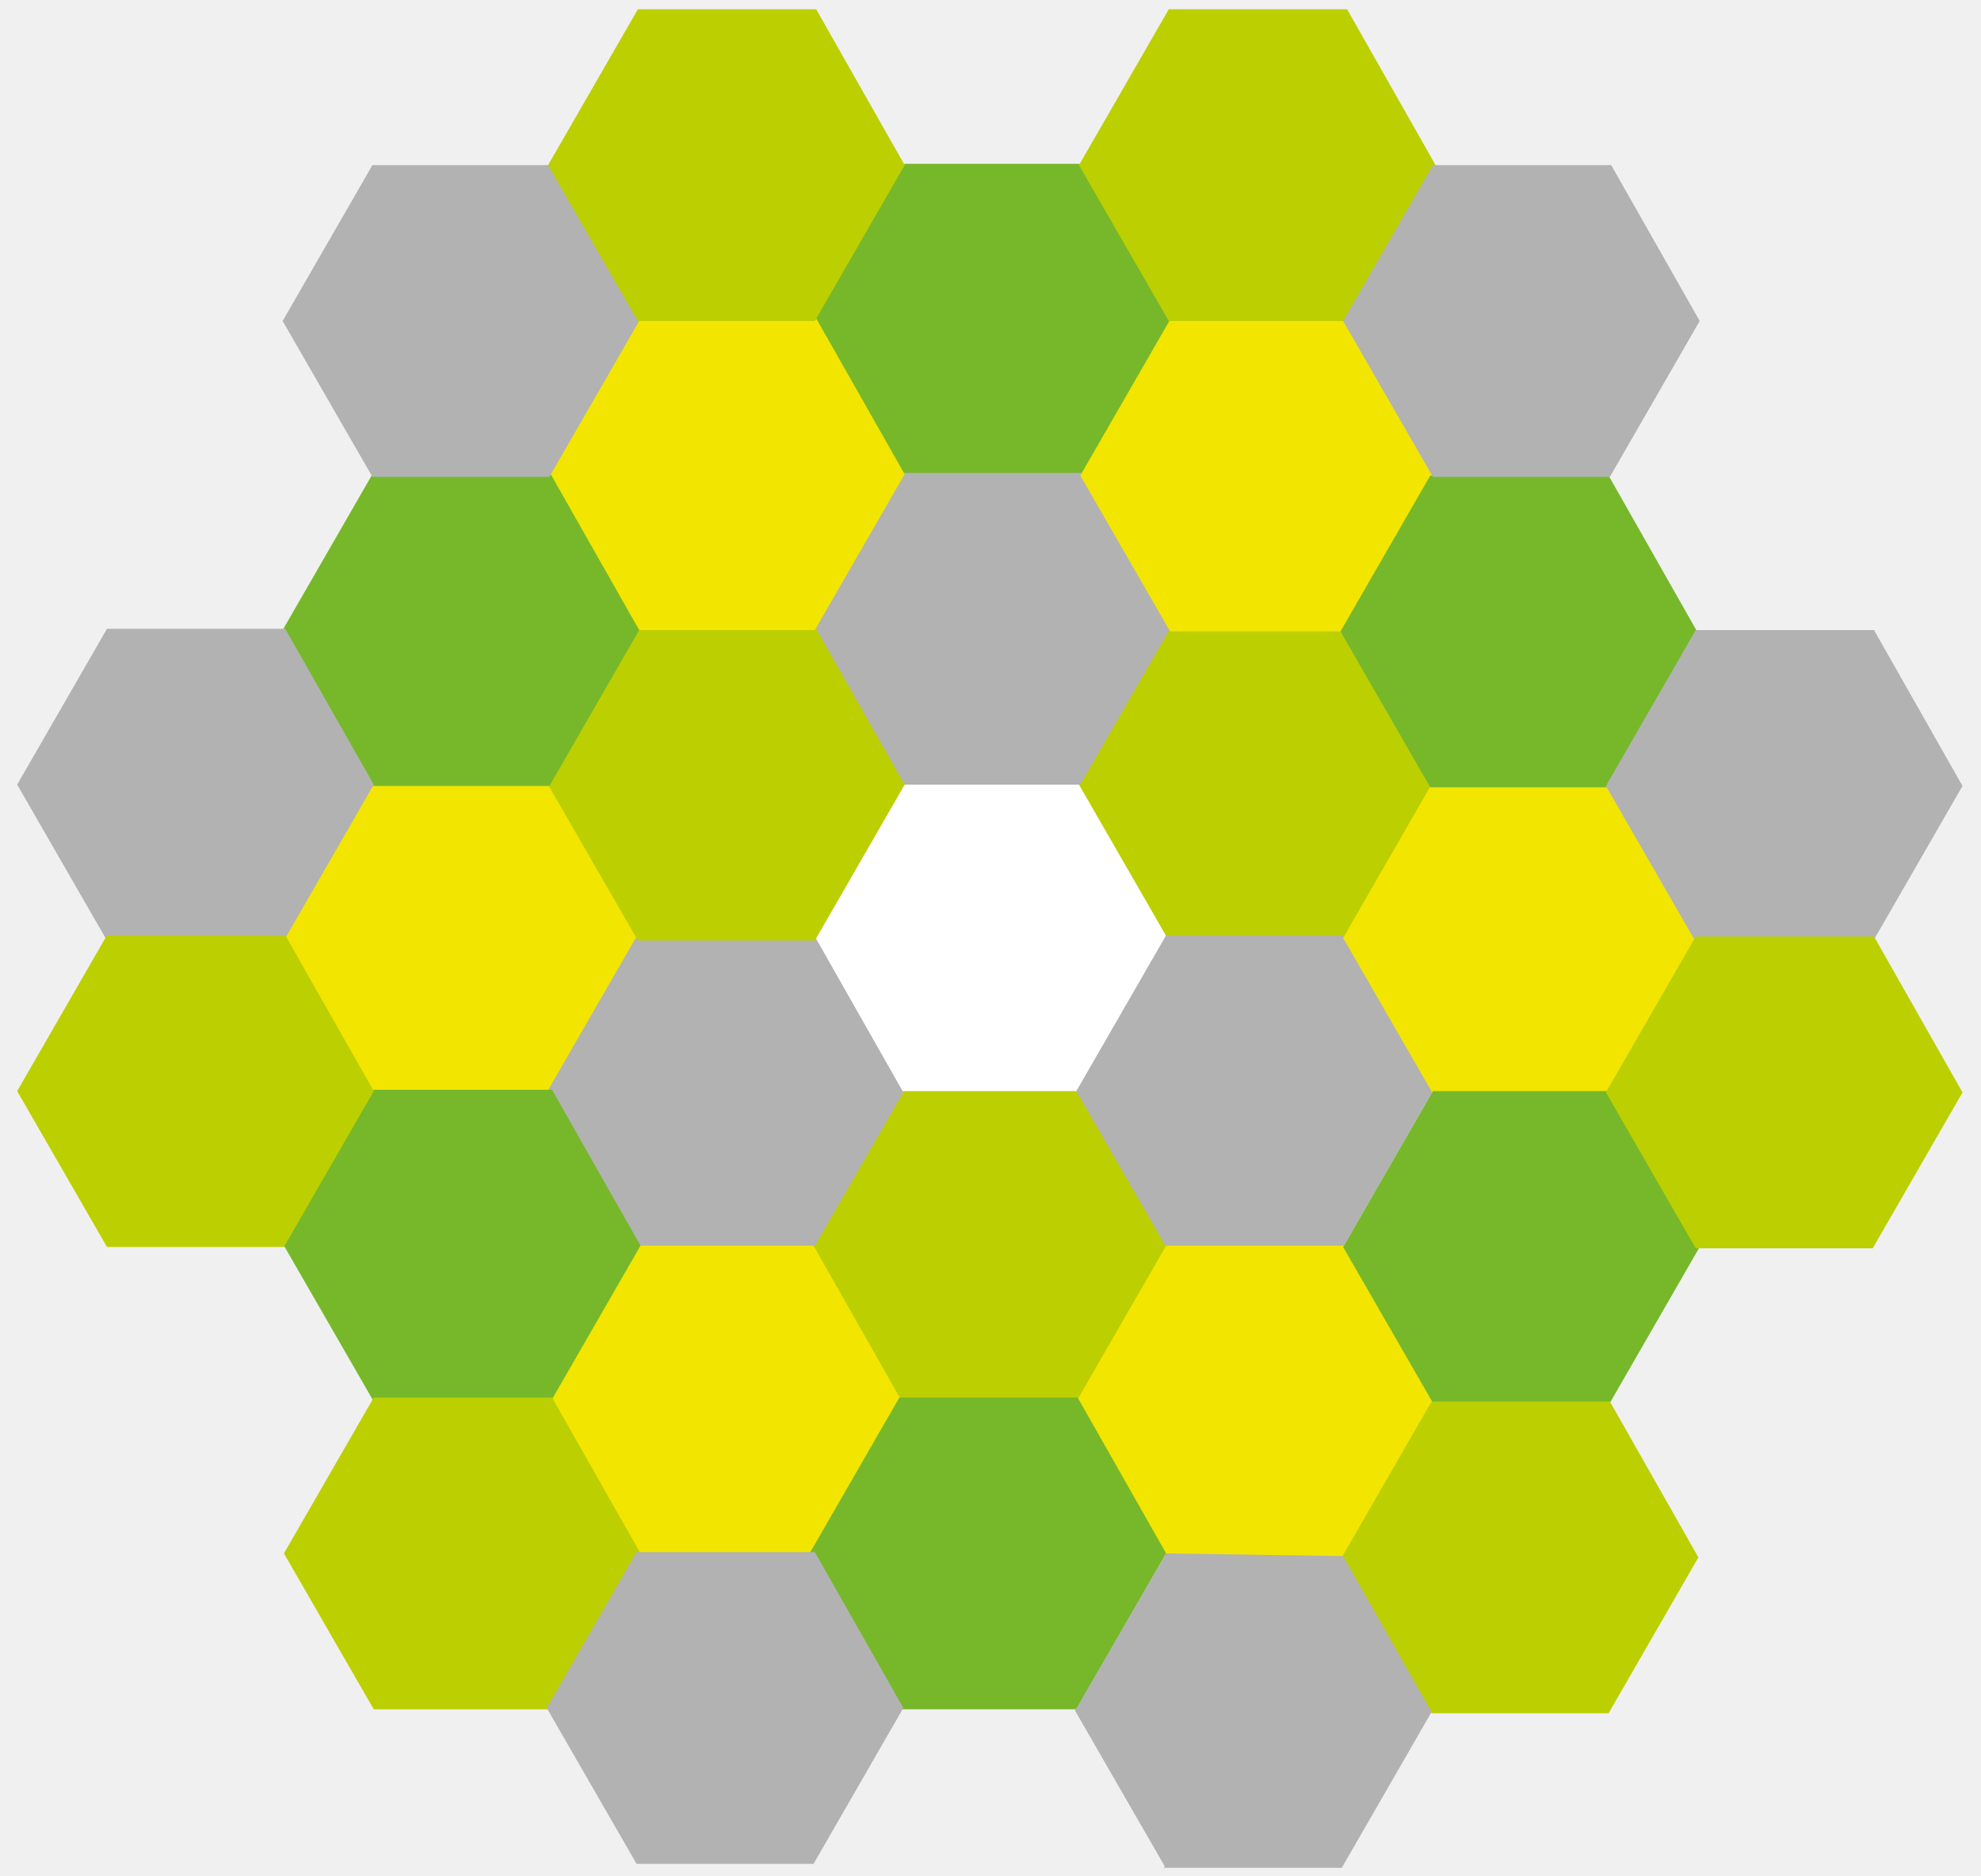
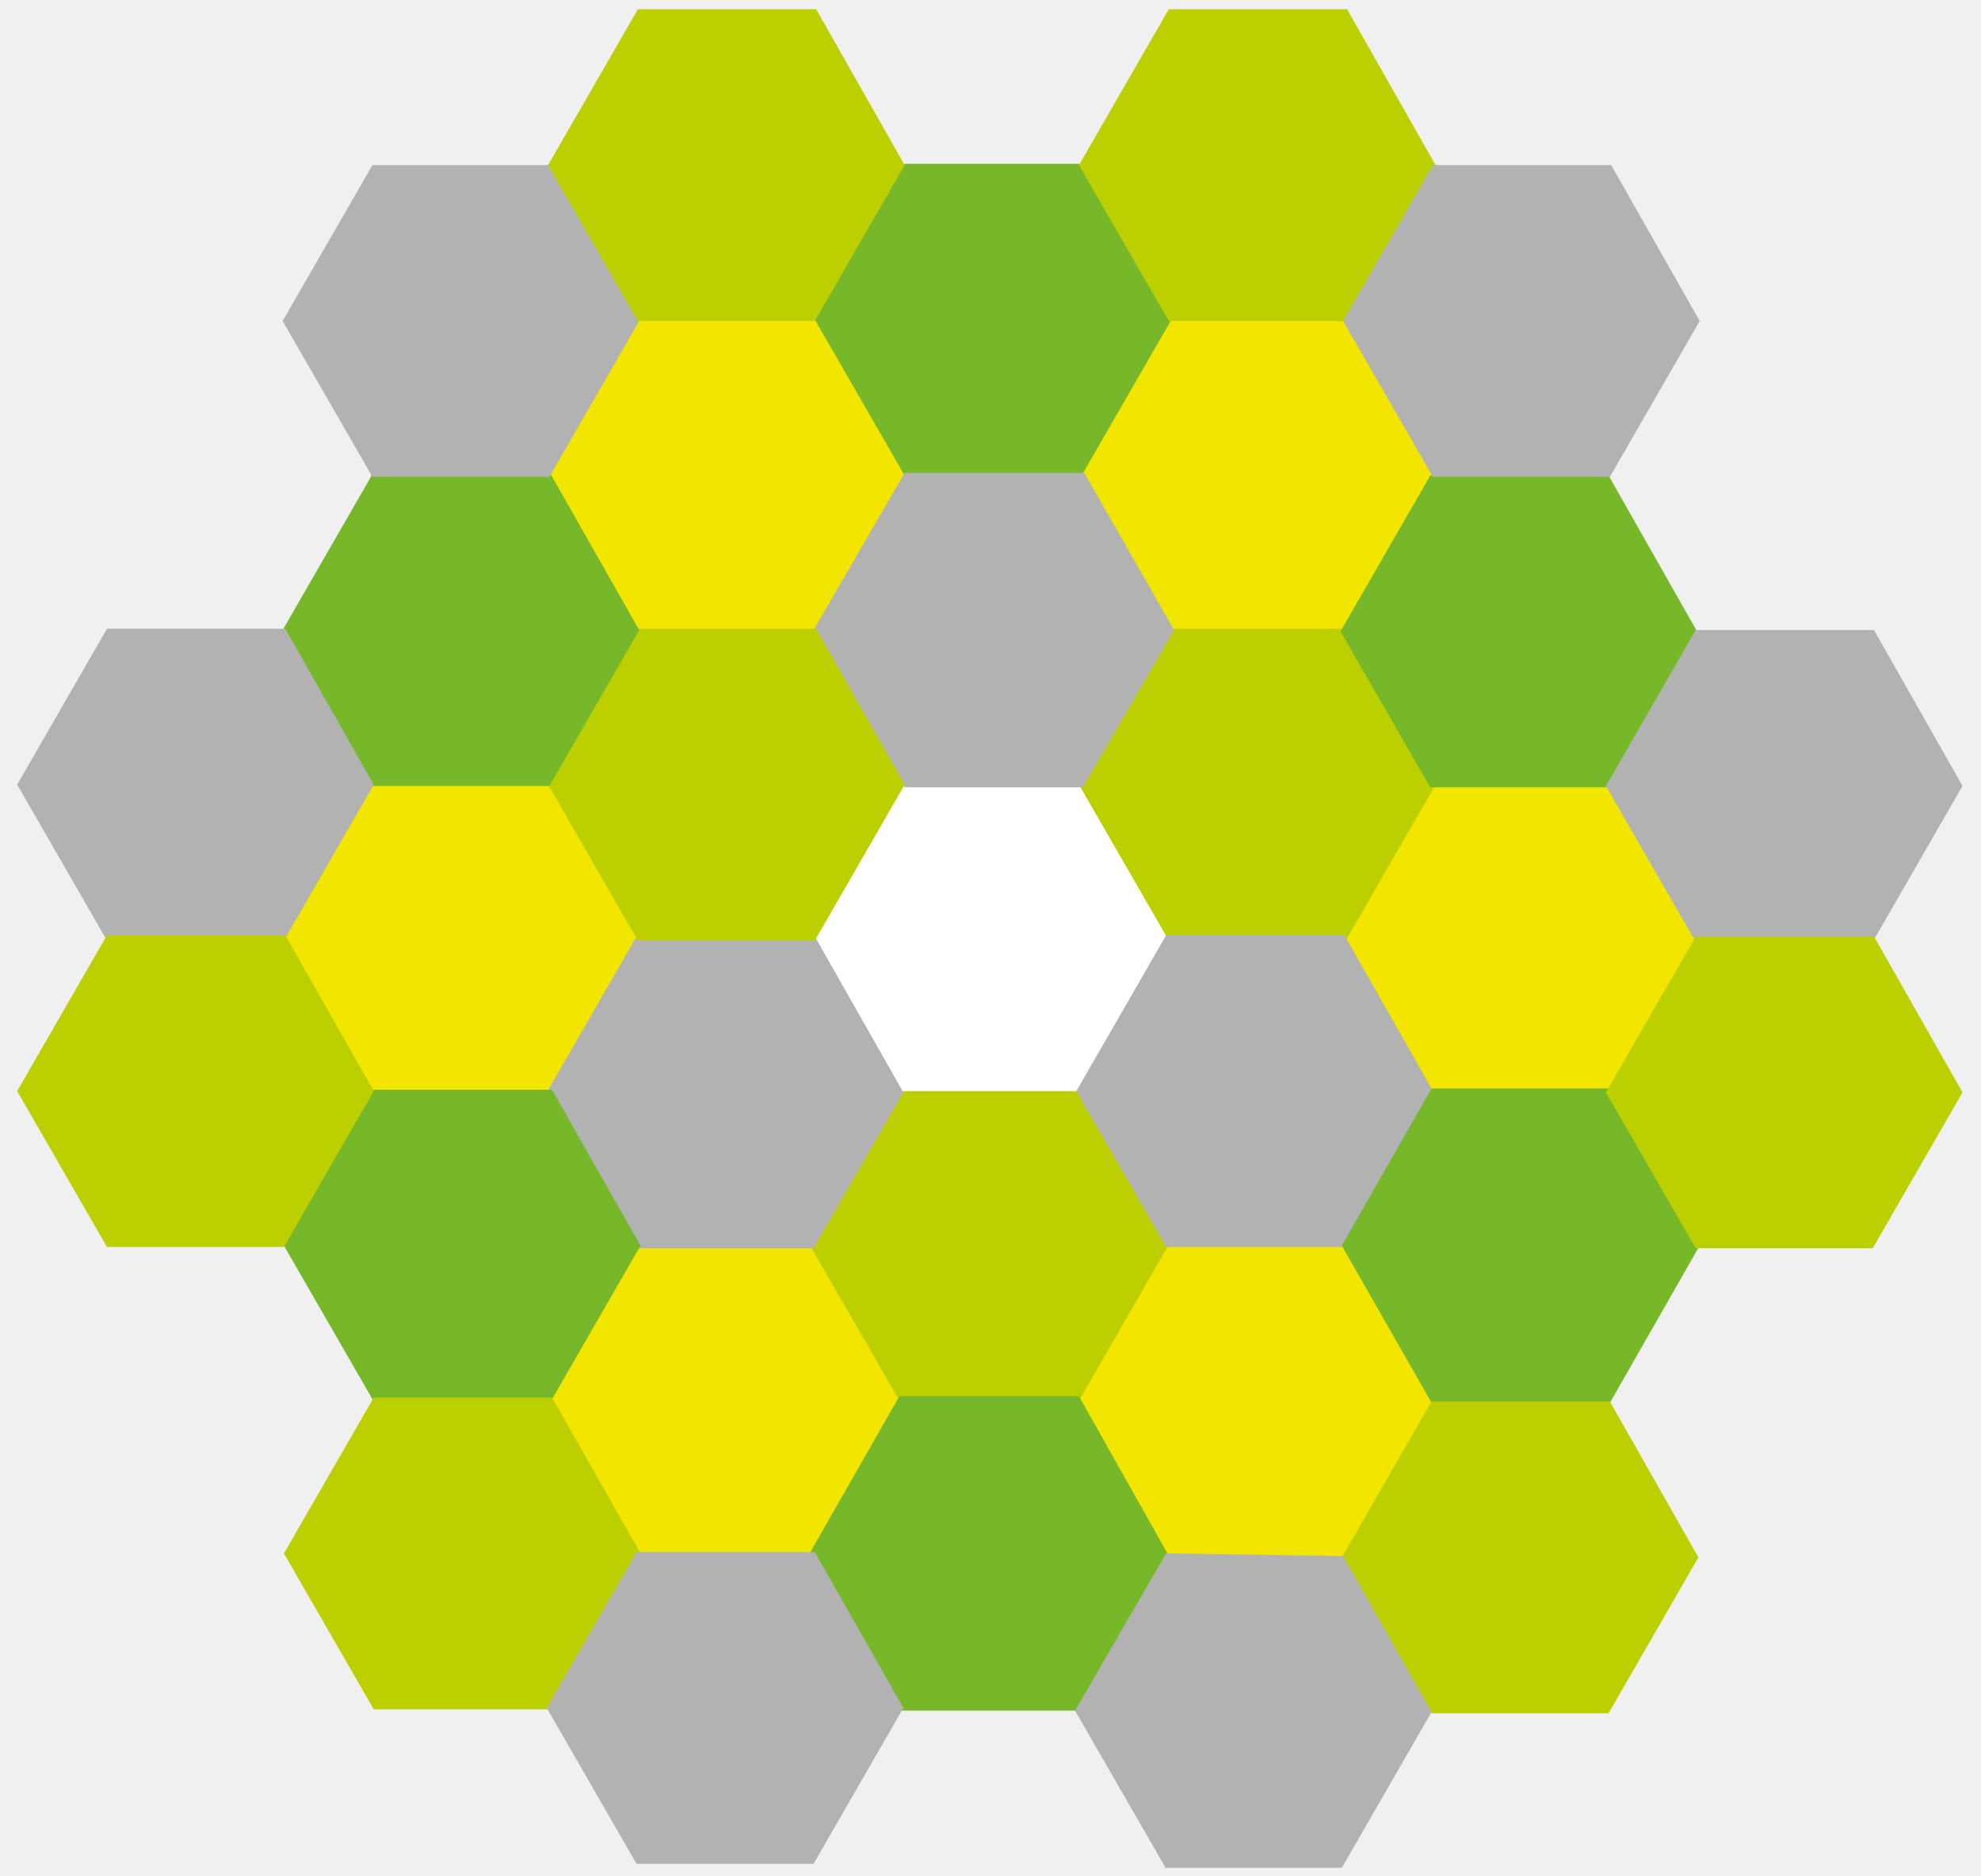
<svg xmlns="http://www.w3.org/2000/svg" version="1.1" viewBox="0 0 150 142">
  <defs>
    <style>
      .cls-1 {
        fill: #fff;
      }

      .cls-2 {
        fill: #bccf00;
      }

      .cls-3 {
        fill: #f2e500;
      }

      .cls-4 {
        fill: #76b82a;
      }

      .cls-5 {
        fill: #b2b2b2;
      }
    </style>
  </defs>
  <g>
    <g id="Layer_1">
-       <path class="cls-3" d="M28.2,83.3l-6.9-12,6.9-12h13.8l6.9,12-6.9,12h-13.8Z" />
-       <path class="cls-1" d="M68.2,82.8l-6.8-11.8,6.8-11.8h13.5l6.7,11.8-6.8,11.8h-13.5Z" />
-       <path class="cls-2" d="M88.5,71.2l-6.8-11.8,6.8-11.8h13.5l6.7,11.8-6.8,11.8h-13.5Z" />
-       <path class="cls-4" d="M68.5,36l-6.8-11.8,6.8-11.8h13.5l6.7,11.8-6.8,11.8h-13.5Z" />
-       <path class="cls-5" d="M68.4,59.4l-6.8-11.8,6.8-11.8h13.5l6.7,11.8-6.8,11.8h-13.5Z" />
-       <path class="cls-2" d="M68.2,106.2l-6.8-11.8,6.8-11.8h13.5l6.7,11.8-6.8,11.8h-13.5Z" />
-       <path class="cls-5" d="M88.3,94.4l-6.8-11.8,6.8-11.8h13.5l6.7,11.8-6.8,11.8h-13.5Z" />
-       <path class="cls-5" d="M48.2,94.5l-6.8-11.8,6.8-11.8h13.5l6.7,11.8-6.8,11.8h-13.5Z" />
-       <path class="cls-2" d="M48.3,71.2l-6.8-11.8,6.8-11.8h13.5l6.7,11.8-6.8,11.8h-13.5Z" />
-       <path class="cls-3" d="M88.6,47.8l-6.8-11.8,6.8-11.8h13.5l6.7,11.8-6.8,11.8h-13.5Z" />
-       <path class="cls-3" d="M108.5,82.8l-6.8-11.8,6.8-11.8h13.5l6.7,11.8-6.8,11.8h-13.5Z" />
-       <path class="cls-3" d="M88.3,117.9l-6.8-11.8,6.8-11.8h13.5l6.7,11.8-6.8,11.8h-13.5Z" />
-       <path class="cls-3" d="M48.1,117.9l-6.8-11.8,6.8-11.8h13.5l6.7,11.8-6.8,11.8h-13.5Z" />
-       <path class="cls-3" d="M48.3,47.7l-6.8-11.8,6.8-11.8h13.5l6.7,11.8-6.8,11.8h-13.5Z" />
-       <path class="cls-4" d="M108.3,59.6l-6.8-11.8,6.8-11.8h13.5l6.7,11.8-6.8,11.8h-13.5Z" />
-       <path class="cls-4" d="M108.5,106.2l-6.8-11.8,6.8-11.8h13.5l6.7,11.8-6.8,11.8h-13.5Z" />
-       <path class="cls-4" d="M68.1,129.4l-6.8-11.8,6.8-11.8h13.5l6.7,11.8-6.8,11.8h-13.5Z" />
-       <path class="cls-4" d="M28.3,106.1l-6.8-11.8,6.8-11.8h13.5l6.7,11.8-6.8,11.8h-13.5Z" />
-       <path class="cls-4" d="M28.2,59.5l-6.8-11.8,6.8-11.8h13.5l6.7,11.8-6.8,11.8h-13.5Z" />
-       <path class="cls-2" d="M88.5,24.3l-6.8-11.8,6.8-11.8h13.5l6.7,11.8-6.8,11.8h-13.5Z" />
-       <path class="cls-5" d="M108.5,36.1l-6.8-11.8,6.8-11.8h13.5l6.7,11.8-6.8,11.8h-13.5Z" />
-       <path class="cls-5" d="M128.4,71.3l-6.8-11.8,6.8-11.8h13.5l6.7,11.8-6.8,11.8h-13.5Z" />
-       <path class="cls-5" d="M28.2,36.1l-6.8-11.8,6.8-11.8h13.5l6.7,11.8-6.8,11.8h-13.5Z" />
-       <path class="cls-5" d="M8.1,71.2l-6.8-11.8,6.8-11.8h13.5l6.7,11.8-6.8,11.8h-13.5Z" />
-       <path class="cls-2" d="M48.3,24.3l-6.8-11.8L48.3.7h13.5l6.7,11.8-6.8,11.8h-13.5Z" />
-       <path class="cls-2" d="M128.4,94.5l-6.8-11.8,6.8-11.8h13.5l6.7,11.8-6.8,11.8h-13.5Z" />
-       <path class="cls-2" d="M8.1,94.4l-6.8-11.8,6.8-11.8h13.5l6.7,11.8-6.8,11.8h-13.5Z" />
-       <path class="cls-2" d="M28.3,129.4l-6.8-11.8,6.8-11.8h13.5l6.7,11.8-6.8,11.8h-13.5Z" />
-       <path class="cls-2" d="M108.4,129.7l-6.8-11.8,6.8-11.8h13.5l6.7,11.8-6.8,11.8h-13.5Z" />
-       <path class="cls-5" d="M48.2,141.1l-6.8-11.8,6.8-11.8h13.5l6.7,11.8-6.8,11.8h-13.5Z" />
-       <path class="cls-5" d="M88.2,141.3l-6.8-11.8,6.9-11.9,13.4.2,6.7,11.8-6.8,11.8h-13.5Z" />
+       <rect class="cls-4" x="66.5" y="32.9" width="17.6" height="6.5" />
+       <rect class="cls-4" x="79.2" y="14.8" width="14.3" height="6.5" transform="translate(52.6 -63.5) rotate(55.7)" />
+       <rect class="cls-4" x="58.5" y="16.1" width="14.3" height="6.5" transform="translate(115.3 -28) rotate(120)" />
+       <rect class="cls-4" x="97.9" y="50.5" width="14.3" height="6.5" transform="translate(90.2 -63.3) rotate(55.7)" />
+       <rect class="cls-4" x="107.8" y="34" width="14" height="6.5" />
+       <rect class="cls-4" x="117.6" y="51" width="14.3" height="6.5" transform="translate(234 -26.7) rotate(120)" />
+       <rect class="cls-4" x="107.8" y="103" width="14" height="6.5" />
+       <rect class="cls-4" x="97.9" y="85" width="14.3" height="6.5" transform="translate(234 41.4) rotate(120)" />
+       <rect class="cls-4" x="117.6" y="85" width="14.3" height="6.5" transform="translate(127.3 -64.5) rotate(55.7)" />
+       <rect class="cls-4" x="77.6" y="119.7" width="14.3" height="6.5" transform="translate(233.6 111) rotate(120)" />
+       <rect class="cls-4" x="67.9" y="102.6" width="14" height="6.5" />
+       <rect class="cls-4" x="58" y="119.7" width="14.3" height="6.5" transform="translate(130 -.2) rotate(55.7)" />
+       <rect class="cls-4" x="38.1" y="85" width="14.3" height="6.5" transform="translate(92.6 1.1) rotate(55.7)" />
+       <rect class="cls-4" x="28.3" y="102.6" width="14" height="6.5" />
+       <rect class="cls-4" x="18.3" y="85" width="14.3" height="6.5" transform="translate(114.7 110.3) rotate(120)" />
+       <rect class="cls-4" x="38.9" y="50.5" width="14.3" height="6.5" transform="translate(115.6 40.7) rotate(120)" />
+       <rect class="cls-4" x="17.6" y="51" width="14.3" height="6.5" transform="translate(55.6 3.2) rotate(55.7)" />
+       <rect class="cls-4" x="28.1" y="32.9" width="14" height="6.5" />
+       <rect class="cls-2" x="38.1" y="15.3" width="14.3" height="6.5" transform="translate(35.1 -29.3) rotate(55.7)" />
+       <rect class="cls-2" x="57.8" y="50.1" width="14.3" height="6.5" transform="translate(83.9 -28.6) rotate(63.6)" />
+       <rect class="cls-2" x="79.2" y="85" width="14.3" height="6.5" transform="translate(110.6 -32.8) rotate(55.7)" />
+       <rect class="cls-2" x="97.7" y="120.1" width="14.3" height="6.5" transform="translate(147.6 -32.8) rotate(55.7)" />
+       <rect class="cls-2" x="37.4" y="119.7" width="14.3" height="6.5" transform="translate(173.4 145.7) rotate(120)" />
+       <rect class="cls-2" x="56.5" y="85" width="14.3" height="6.5" transform="translate(171.9 77.2) rotate(120)" />
+       <rect class="cls-2" x="98.1" y="15.6" width="14.3" height="6.5" transform="translate(174.2 -63) rotate(120)" />
+       <rect class="cls-2" x="78.7" y="49.9" width="14.3" height="6.5" transform="translate(174.8 5.3) rotate(120)" />
+       <rect class="cls-2" x="88.5" y="67.6" width="14.3" height="6.5" transform="translate(191.3 141.6) rotate(180)" />
+       <rect class="cls-2" x="127.2" y="67.7" width="14.3" height="6.5" transform="translate(268.8 141.8) rotate(180)" />
+       <rect class="cls-2" x="47.3" y="68" width="14.3" height="6.5" transform="translate(108.9 142.4) rotate(180)" />
+       <rect class="cls-2" x="8" y="67.8" width="14.3" height="6.5" transform="translate(30.3 142) rotate(180)" />
+       <g id="Layer_1-2" data-name="Layer_1">
+         <path class="cls-3" d="M28.2,83.3l-6.9-12,6.9-12h13.8l6.9,12-6.9,12h-13.8Z" />
+         <path class="cls-3" d="M88.3,49.3l-7.5-13,7.5-13h14.8l7.4,13-7.5,13h-14.8.1Z" />
+         <path class="cls-3" d="M107.3,84.9l-8-13.9,8-13.9h15.9l7.9,13.9-8,13.9h-15.9.1Z" />
+         <path class="cls-3" d="M87.5,119.6l-7.7-13.4,7.7-13.4h15.3l7.6,13.4-7.7,13.4h-15.3.1Z" />
+         <path class="cls-3" d="M46.8,120.6l-8.3-14.3,8.3-14.3h16.4l8.1,14.3-8.3,14.3h-16.4.1Z" />
+         <path class="cls-3" d="M47.7,48.9l-7.3-12.8,7.3-12.8h14.6l7.2,12.8-7.3,12.8h-14.6.1Z" />
+         <path class="cls-1" d="M68.2,82.8l-6.8-11.8,6.8-11.8h13.5l6.7,11.8-6.8,11.8h-13.5.1Z" />
+         <path class="cls-2" d="M88.5,71.2l-6.8-11.8,6.8-11.8h13.5l6.7,11.8-6.8,11.8h-13.5.1Z" />
+         <path class="cls-4" d="M68.5,36l-6.8-11.8,6.8-11.8h13.5l6.7,11.8-6.8,11.8h-13.5.1Z" />
+         <path class="cls-5" d="M68.5,59.6l-6.9-11.9,6.9-11.9h13.6l6.8,11.9-6.9,11.9h-13.6.1Z" />
+         <path class="cls-2" d="M68.2,106.2l-6.8-11.8,6.8-11.8h13.5l6.7,11.8-6.8,11.8h-13.5.1Z" />
+         <path class="cls-5" d="M88.3,94.4l-6.8-11.8,6.8-11.8h13.5l6.7,11.8-6.8,11.8h-13.5.1Z" />
+         <path class="cls-5" d="M48.2,94.5l-6.8-11.8,6.8-11.8h13.5l6.7,11.8-6.8,11.8h-13.5,0Z" />
+         <path class="cls-2" d="M48.3,71.2l-6.8-11.8,6.8-11.8h13.5l6.7,11.8-6.8,11.8h-13.5,0Z" />
+         <path class="cls-4" d="M108.3,59.6l-6.8-11.8,6.8-11.8h13.5l6.7,11.8-6.8,11.8h-13.5.1Z" />
+         <path class="cls-4" d="M108.4,106.2l-6.8-11.9,6.8-11.9h13.6l6.7,11.9-6.8,11.9h-13.6.1Z" />
+         <path class="cls-4" d="M68.1,129.5l-6.8-11.9,6.8-11.9h13.6l6.7,11.9-6.8,11.9h-13.6.1Z" />
+         <path class="cls-4" d="M28.3,106.1l-6.8-11.8,6.8-11.8h13.5l6.7,11.8-6.8,11.8h-13.5,0Z" />
+         <path class="cls-4" d="M28.2,59.5l-6.8-11.8,6.8-11.8h13.5l6.7,11.8-6.8,11.8h-13.5,0Z" />
+         <path class="cls-2" d="M88.5,24.3l-6.8-11.8,6.8-11.8h13.5l6.7,11.8-6.8,11.8h-13.5.1Z" />
+         <path class="cls-5" d="M108.5,36.1l-6.8-11.8,6.8-11.8h13.5l6.7,11.8-6.8,11.8h-13.5.1Z" />
+         <path class="cls-5" d="M128.4,71.3l-6.8-11.8,6.8-11.8h13.5l6.7,11.8-6.8,11.8h-13.5.1Z" />
+         <path class="cls-5" d="M28.2,36.1l-6.8-11.8,6.8-11.8h13.5l6.7,11.8-6.8,11.8h-13.5,0Z" />
+         <path class="cls-5" d="M8.1,71.2l-6.8-11.8,6.8-11.8h13.5l6.7,11.8-6.8,11.8h-13.5.1Z" />
+         <path class="cls-2" d="M48.3,24.3l-6.8-11.8L48.3.7h13.5l6.7,11.8-6.8,11.8h-13.5,0Z" />
+         <path class="cls-2" d="M128.4,94.5l-6.8-11.8,6.8-11.8h13.5l6.7,11.8-6.8,11.8h-13.5.1Z" />
+         <path class="cls-2" d="M8.1,94.4l-6.8-11.8,6.8-11.8h13.5l6.7,11.8-6.8,11.8h-13.5.1Z" />
+         <path class="cls-2" d="M28.3,129.4l-6.8-11.8,6.8-11.8h13.5l6.7,11.8-6.8,11.8h-13.5,0Z" />
+         <path class="cls-2" d="M108.4,129.7l-6.8-11.8,6.8-11.8h13.5l6.7,11.8-6.8,11.8h-13.5,0Z" />
+         <path class="cls-5" d="M48.2,141.1l-6.8-11.8,6.8-11.8h13.5l6.7,11.8-6.8,11.8h-13.5,0Z" />
+         <path class="cls-5" d="M88.2,141.3l-6.8-11.8,6.9-11.9,13.4.2,6.7,11.8-6.8,11.8h-13.5.1Z" />
+       </g>
    </g>
  </g>
</svg>
